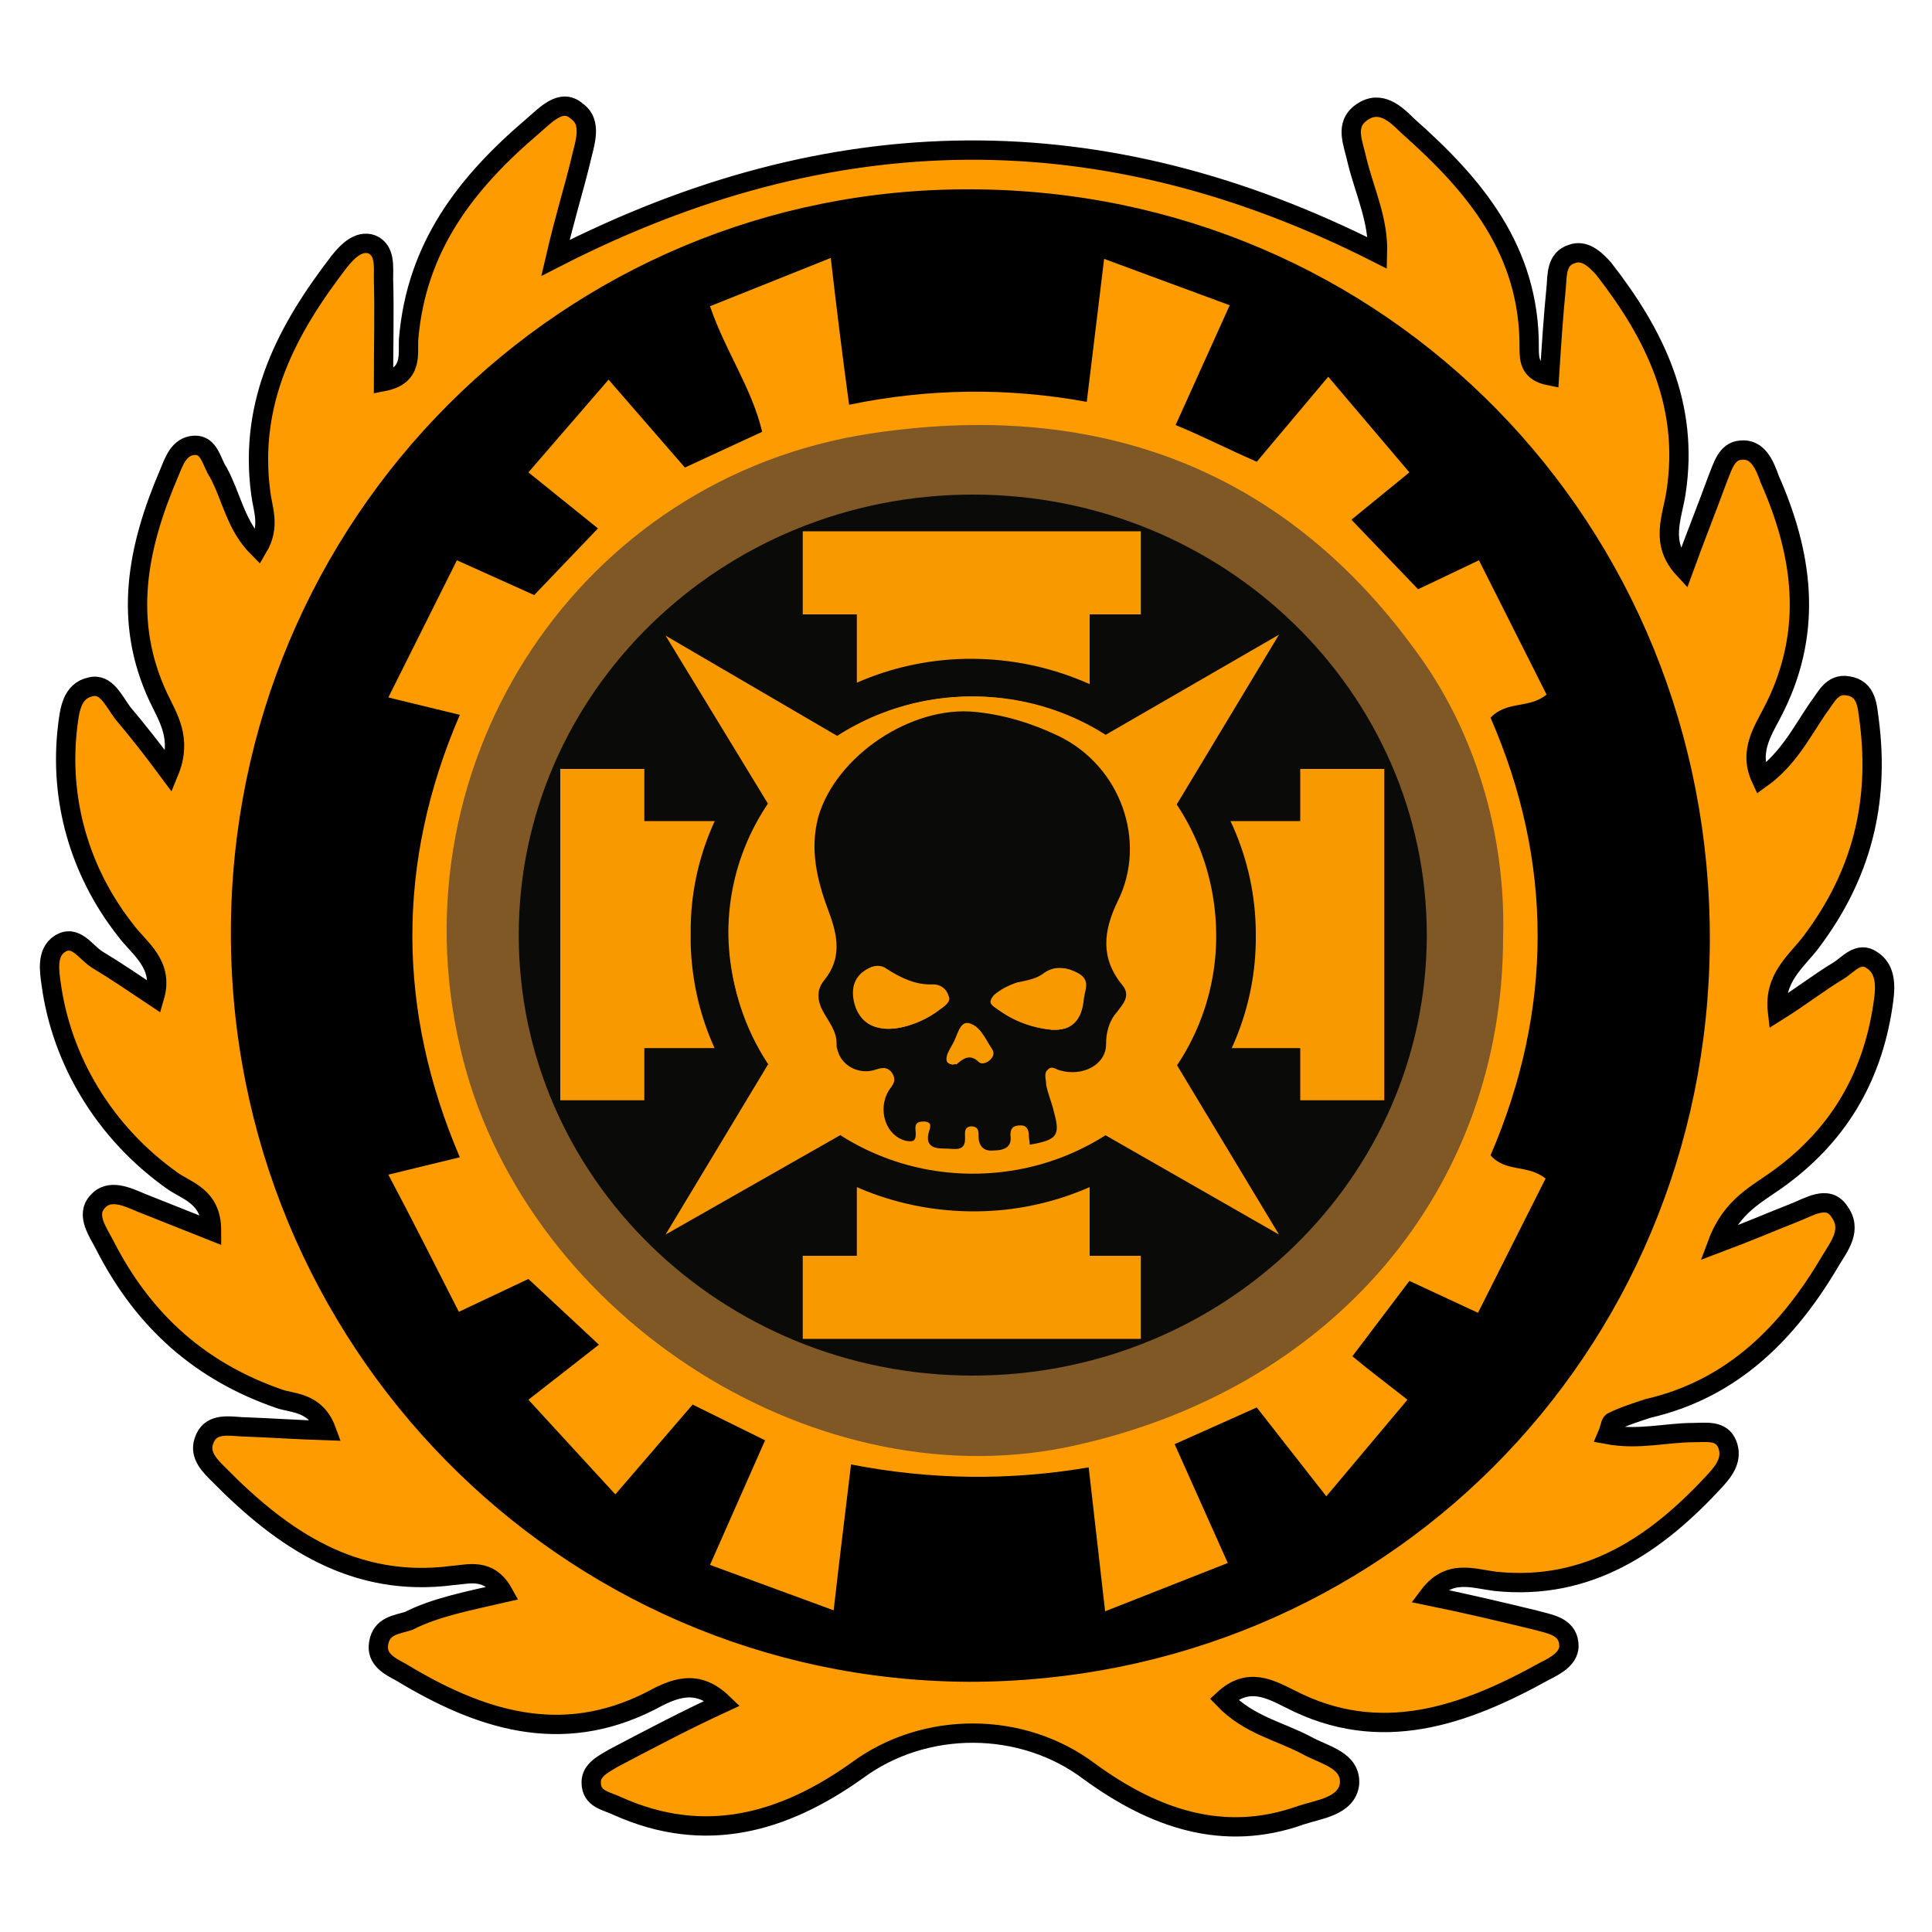
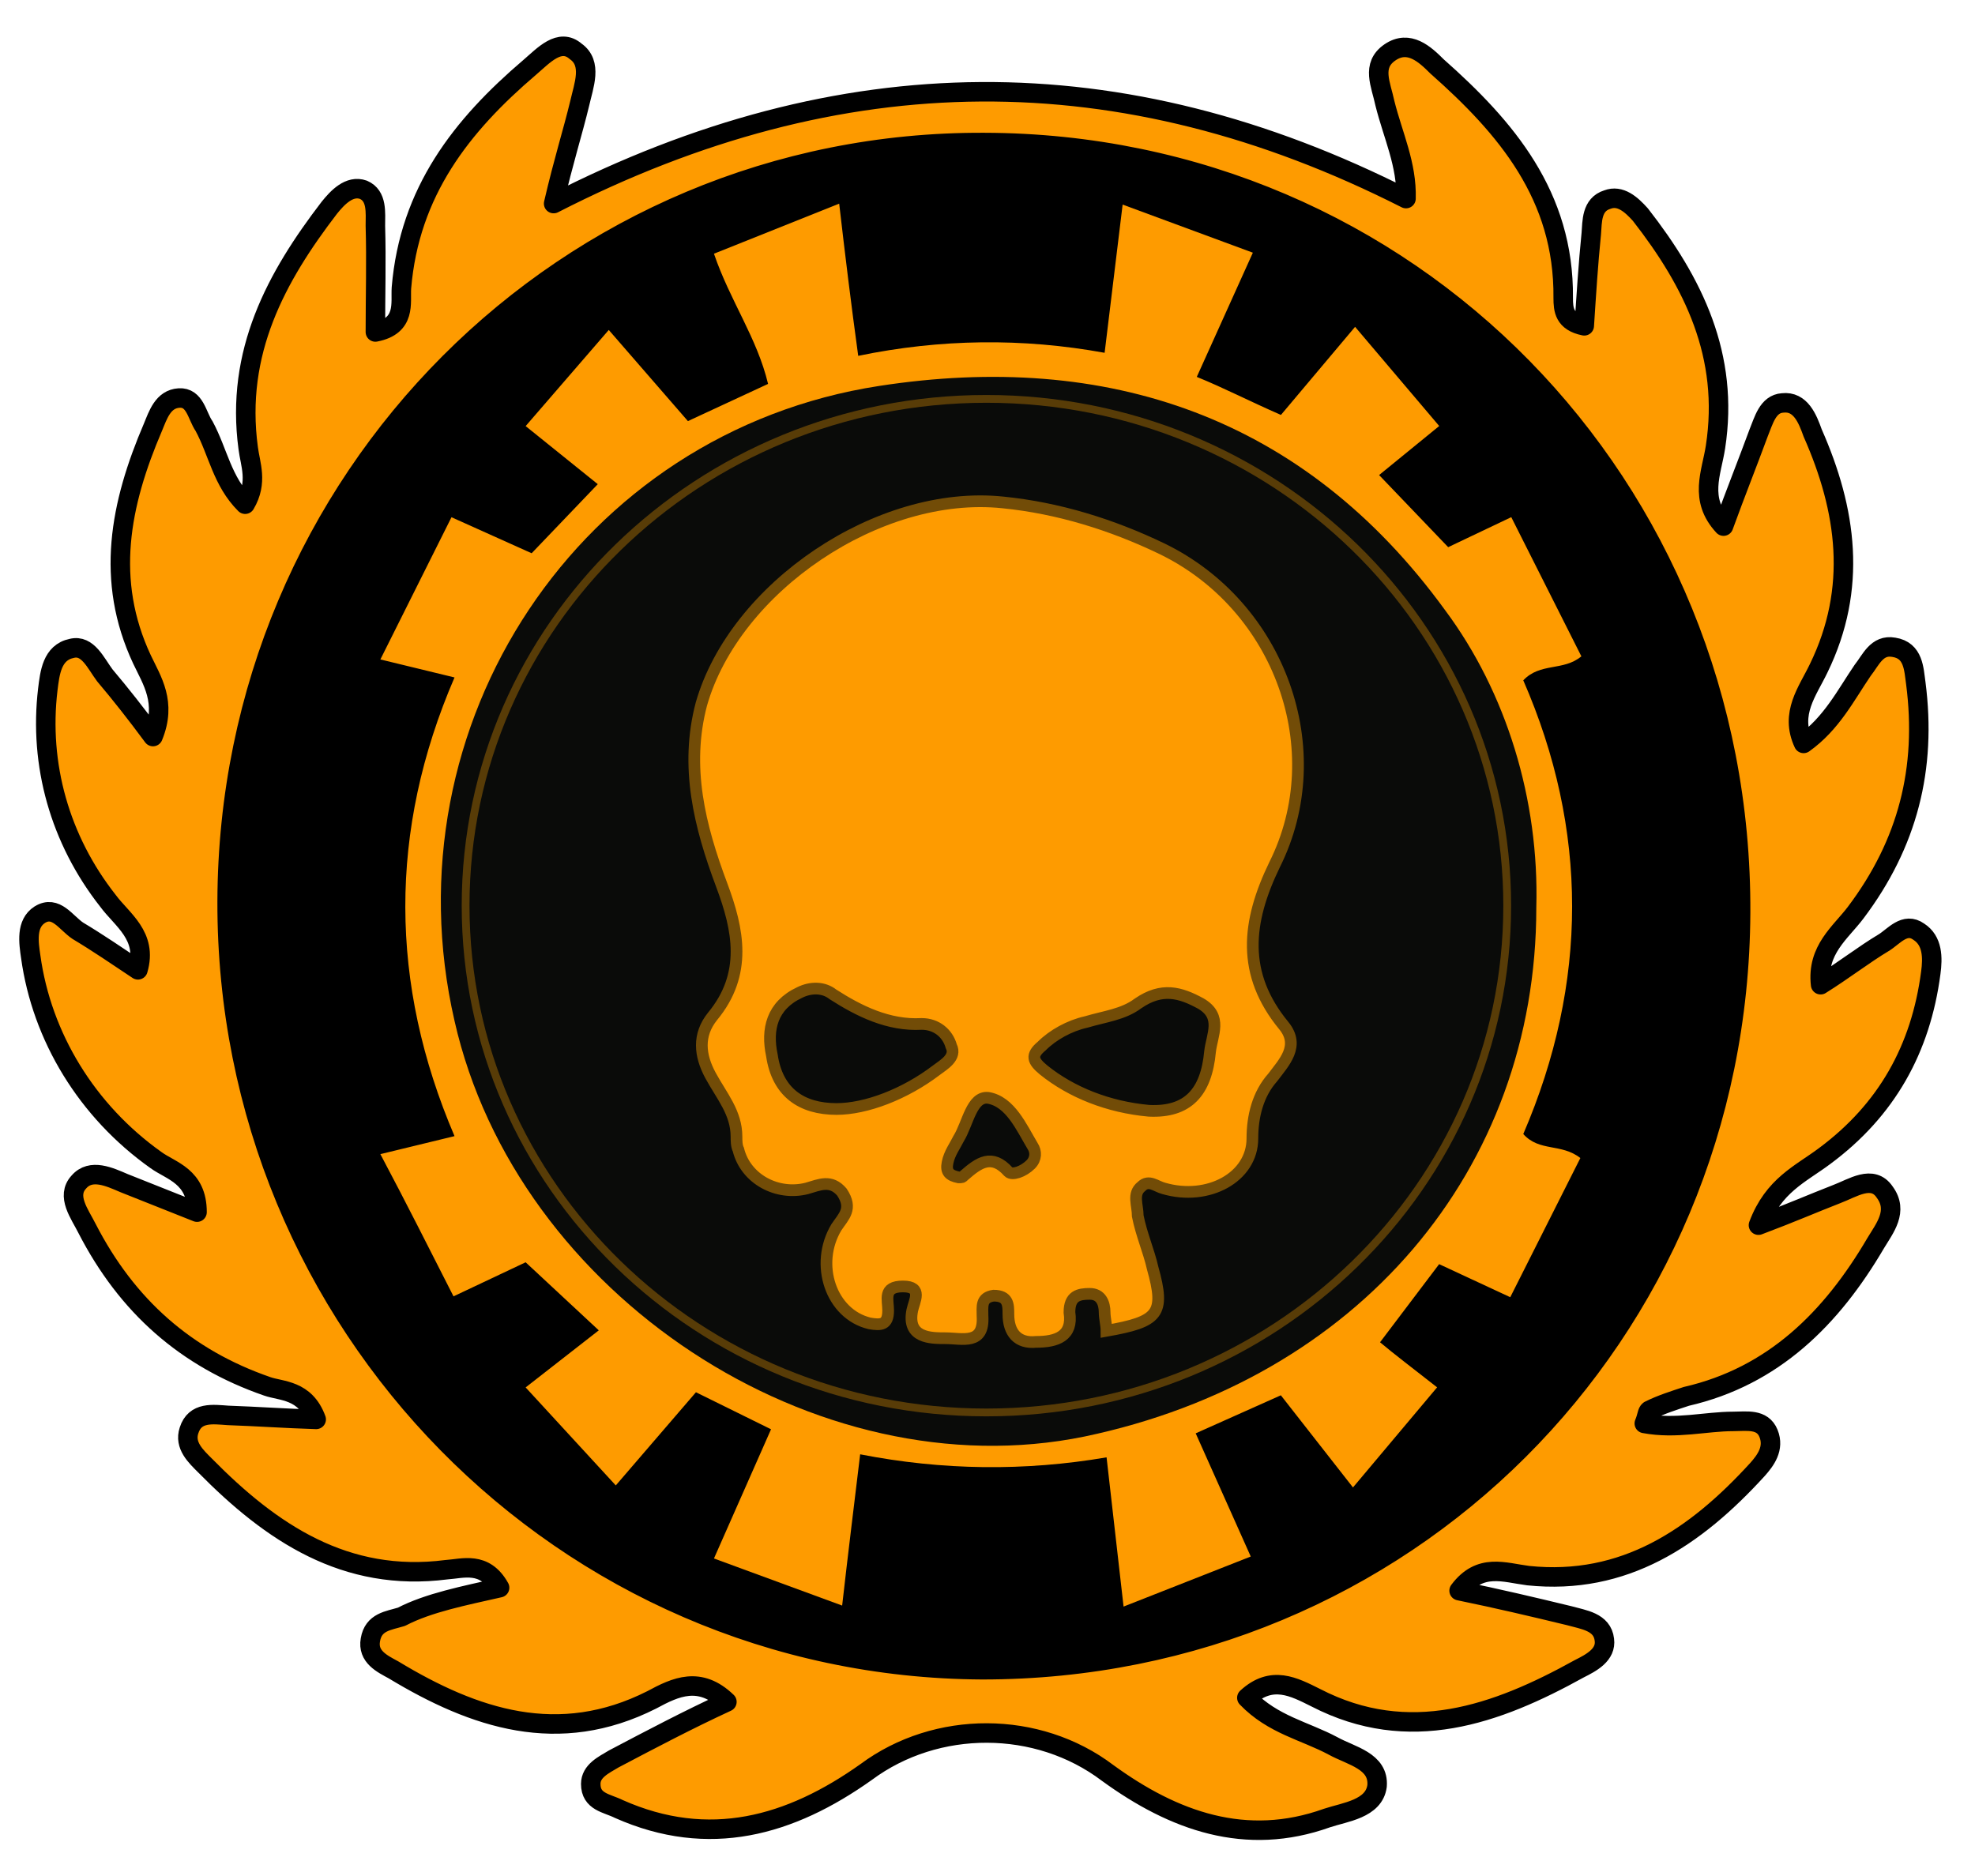
- <svg xmlns="http://www.w3.org/2000/svg" version="1.1" id="Слой_1" x="0px" y="0px" viewBox="0 0 200 200" style="enable-background:new 0 0 200 200;" xml:space="preserve">
+ <svg xmlns="http://www.w3.org/2000/svg" version="1.1" id="Слой_1" x="0px" y="0px" viewBox="0 0 2532.8 2405.5" style="enable-background:new 0 0 2532.8 2405.5;" xml:space="preserve">
  <style type="text/css">
- 	.st0{fill:#FE9B00;stroke:#000000;stroke-width:2;stroke-miterlimit:10;}
+ 	.st0{fill:#FE9B00;stroke:#000000;stroke-width:25;stroke-linecap:round;stroke-linejoin:round;stroke-miterlimit:10;}
	.st1{fill:#0A0B09;}
- 	.st2{opacity:0.75;fill:none;stroke:#A57130;stroke-width:10;stroke-miterlimit:10;enable-background:new    ;}
+ 	.st2{opacity:0.75;fill:none;stroke:#724C07;stroke-width:10;stroke-miterlimit:10;enable-background:new    ;}
	.st3{fill:#FE9B00;}
- 	.st4{fill:#F99900;}
+ 	.st4{fill:#FE9B00;stroke:#724C07;stroke-width:15;stroke-miterlimit:10;}
</style>
-   <ellipse cx="101.7" cy="96.9" rx="77.5" ry="77.5" />
-   <path class="st0" d="M52.1,164.9c-1.5-2.7-3.7-1.9-5.3-1.8c-10.1,1.3-17.5-3.7-24.1-10.4c-0.9-0.9-2.1-2-1.6-3.5  c0.6-1.9,2.4-1.6,3.9-1.5c2.9,0.1,5.7,0.3,8.8,0.4c-1.1-3-3.5-2.8-4.9-3.3c-8.1-2.8-14-8-18-15.8c-0.7-1.4-2.1-3.2-0.8-4.6  c1.2-1.4,3.1-0.5,4.5,0.1l7.3,2.9c0-3.6-2.6-4.1-4.1-5.2c-6.9-4.9-11.4-12.3-12.5-20.3c-0.2-1.4-0.5-3.3,0.9-4.2  c1.6-1,2.6,0.8,3.8,1.6c2,1.2,3.9,2.5,6,3.9c1-3.4-1.6-5-3-6.9c-4.8-6.1-6.9-13.6-6-21.1c0.2-1.6,0.4-3.7,2.4-4.1  c1.6-0.4,2.4,1.5,3.3,2.7c1.6,1.9,3.1,3.8,4.8,6.1c1.4-3.4-0.1-5.6-1.1-7.7c-3.7-7.9-2.2-15.5,1.1-23.2c0.5-1.2,1-2.8,2.6-2.9  c1.6-0.1,1.8,1.8,2.5,2.8c1.4,2.6,1.8,5.5,4.1,7.8c1.3-2.2,0.5-4,0.3-5.6c-1.3-9.6,2.8-17.1,8.1-24c0.8-1,2-2.3,3.4-1.8  c1.4,0.6,1.2,2.3,1.2,3.6c0.1,3.5,0,6.9,0,10.6c3.1-0.6,2.5-2.9,2.6-4.4c0.8-9.6,6-16.2,12.8-22c1.4-1.2,3-3,4.6-1.6  c1.7,1.2,0.8,3.4,0.4,5.2c-0.7,2.9-1.6,5.7-2.6,10c28.7-14.7,56.7-14.9,85.1-0.5c0.1-3.4-1.3-6.3-2.1-9.5c-0.4-1.9-1.4-3.8,0.5-5.1  s3.5,0.2,4.7,1.4c6.9,6.1,12.7,12.9,12.6,23.1c0,1.2,0.1,2.4,2.1,2.8c0.2-3.1,0.4-6.2,0.7-9.2c0.1-1.2,0-2.9,1.6-3.4  c1.3-0.5,2.4,0.5,3.3,1.5c5.3,6.8,8.9,14.1,7.5,23.2c-0.4,2.6-1.7,5.2,0.8,7.9c1.2-3.3,2.4-6.3,3.5-9.3c0.5-1.2,0.9-2.9,2.4-3  c1.8-0.2,2.5,1.6,3,3c3.4,7.7,4.5,15.5,0.6,23.5c-1.1,2.3-2.9,4.5-1.5,7.5c2.8-2,4.2-4.8,5.9-7.3c0.8-1,1.4-2.6,3.1-2.3  c2,0.3,2,2.2,2.2,3.6c1.1,8.5-0.8,16-6,22.9c-1.5,2-3.9,3.7-3.5,7.2c2.4-1.5,4.3-3,6.3-4.2c1-0.6,2.1-2.1,3.5-1.1  c1.4,0.9,1.4,2.6,1.2,4.1c-1,7.6-4.4,13.7-10.6,18.3c-2.4,1.8-5.1,2.9-6.6,6.9c3.2-1.2,5.5-2.2,7.8-3.1c1.6-0.6,3.6-2,4.8-0.2  c1.4,1.9,0,3.6-0.9,5.1c-4.4,7.5-10.2,13.3-18.9,15.3c-1.2,0.4-2.5,0.8-3.7,1.4c-0.2,0.1-0.2,0.6-0.5,1.3c3.2,0.6,6.1-0.2,8.9-0.2  c1.3,0,2.9-0.3,3.5,1.2s-0.3,2.7-1.1,3.6c-6.2,6.8-13.3,11.6-22.9,10.6c-2.4-0.3-4.8-1.3-6.9,1.5c3.9,0.8,7.3,1.6,11,2.5  c1.4,0.4,3.3,0.6,3.5,2.4c0.2,1.5-1.3,2.3-2.5,2.9c-8.3,4.6-17,7.7-26.3,2.9c-2.2-1.1-4.4-2.3-6.9,0c2.6,2.7,5.8,3.3,8.6,4.8  c1.8,1,4.6,1.5,4.4,4c-0.3,2.3-3.2,2.6-5,3.2c-8.1,2.9-15.3,0.3-21.9-4.5c-7-5.3-17.1-5.3-24.1-0.1C81.1,188.7,73,191,64,187  c-1.2-0.6-2.8-0.7-2.8-2.5c0-1.3,1.3-1.9,2.3-2.5c3.8-2,7.4-3.9,11.3-5.7c-2.7-2.6-5.1-1.5-7.5-0.2c-9.3,4.7-17.7,1.9-25.8-3  c-1.1-0.6-2.6-1.3-2.3-3c0.3-1.8,1.8-1.9,3.1-2.3C45,166.4,48.6,165.7,52.1,164.9z M176,97.5c0.2-42.7-33.1-76.8-75.5-76.9  C58.8,20.4,25,54.2,24.9,96.4s33.6,76.5,75.4,76.7C142.4,173.1,175.8,139.8,176,97.5z" />
-   <ellipse class="st1" cx="100.7" cy="96.8" rx="55.6" ry="54.4" />
-   <ellipse class="st2" cx="100.7" cy="96.8" rx="52" ry="50.6" />
-   <path class="st3" d="M54.7,144.9l7.3-5.7l-7.3-6.8l-7.2,3.4c-2.4-4.7-4.7-9.3-7.3-14.2l7.4-1.8c-6.5-15.2-6.6-30.5,0-45.8l-7.4-1.8  L47.3,58l8,3.6l6.6-6.9l-7.2-5.8l8.3-9.6l7.9,9.1l8-3.7c-1.1-4.6-3.8-8.3-5.4-13l12.5-5c0.6,5.2,1.2,10.1,1.9,15.2  c8.2-1.7,16.4-1.8,24.6-0.3l1.8-14.8l13,4.8L121.7,44c2.7,1.1,5.2,2.4,8.4,3.8l7.4-8.8l8.4,9.9l-6,4.9l6.9,7.2l6.3-3l7,13.9  c-1.8,1.5-4.1,0.6-5.8,2.4c6.5,14.9,6.5,30.2,0,45.3c1.6,1.8,3.8,0.9,5.7,2.4l-7,13.9l-7.1-3.3l-5.9,7.8c1.3,1.1,3.4,2.7,5.7,4.5  l-8.4,10l-7.2-9.2l-8.5,3.8l5.5,12.3l-12.7,5l-1.7-14.9c-8.2,1.4-16.4,1.3-24.6-0.3c-0.6,5-1.2,9.8-1.8,15.1L73.5,162l5.7-12.9  l-7.5-3.7l-8,9.3L54.7,144.9z M155.6,97c0.3-10.8-3-21.5-9.1-29.7C132.4,47.9,112.7,41.4,90,44.9c-29.9,4.6-49.2,33.8-42.4,63.4  c6.2,27.4,36.1,47,62.9,41.5C137.8,144.1,155.6,123.2,155.6,97L155.6,97z" />
-   <rect x="88.7" y="122.5" class="st4" width="24.1" height="8.6" />
-   <rect x="83.1" y="130" class="st4" width="35" height="8.6" />
-   <rect x="65.7" y="85" class="st4" width="8.7" height="23.5" />
-   <rect x="58" y="79.6" class="st4" width="8.7" height="34.3" />
-   <rect x="126.9" y="85" class="st4" width="8.7" height="23.5" />
-   <rect x="134.6" y="79.6" class="st4" width="8.7" height="34.3" />
-   <rect x="88.7" y="62.5" class="st4" width="24.1" height="8.6" />
-   <rect x="83.1" y="55" class="st4" width="35" height="8.6" />
-   <ellipse class="st4" cx="100.7" cy="96.8" rx="27.6" ry="27" />
-   <path class="st1" d="M130,96.7c0.2,15.7-12.9,28.6-29,28.7c-16,0.1-29.1-12.1-29.5-27.7v-1.2c-0.1-15.6,13.2-28.4,29.2-28.3  S130,81,130,96.7z M125.6,96.6c0-13.5-11.2-24.5-25-24.5S75.5,82.9,75.4,96.4c0,13.5,11.2,24.5,25,24.5l0,0  C114.3,120.9,125.5,110,125.6,96.6L125.6,96.6z" />
-   <path class="st4" d="M125.9,96.9c0,13.6-11.3,24.6-25.2,24.6s-25.2-11.1-25.2-24.7s11.3-24.7,25.2-24.7l0,0  C114.7,72.1,125.9,83.1,125.9,96.9z M106.8,119c2.8-0.5,3.1-1,2.6-3.6c-0.2-1-0.6-1.9-0.8-2.8c-0.2-0.5-0.4-1,0.2-1.6  c0.5-0.4,0.8,0,1.2,0.1c2.4,0.7,4.8-0.6,4.8-2.7c0-1.2,0.4-2.4,1.1-3.3c0.5-0.7,1.5-1.6,0.6-2.8c-2.2-2.8-2-5.7-0.5-8.8  c3.1-6.3,0.2-14.2-6.1-17.3c-2.8-1.3-5.7-2.2-8.6-2.5c-6.7-0.7-14.6,4.6-16.4,11c-0.9,3.5-0.2,6.7,1.1,10c0.8,2.4,1.5,4.8-0.5,7.1  c-0.8,1-0.6,2.1-0.1,3.3c0.5,1,1.3,2.1,1.4,3.3c0,1.6,1.5,3.1,3.1,3l0,0c0.2,0,0.5,0,0.8-0.1c0.7-0.1,1.4-0.6,1.9,0.2  c0.5,0.8,0.1,1.3-0.3,1.9c-1.3,1.9-0.2,4.8,1.8,5.2c0.6,0.1,1.1,0.1,1-0.7c0-0.5-0.2-1.3,0.8-1.3c1.1,0,0.6,0.8,0.5,1.3  c-0.2,1.5,0.8,1.5,1.8,1.5c0.9,0,2.1,0.4,2-1.2c0-0.5-0.1-1,0.6-1.1c0.8-0.1,0.8,0.4,0.8,1c0,1,0.5,1.6,1.5,1.5  c1.1-0.1,1.9-0.3,1.8-1.6c-0.1-0.8,0.5-0.9,1.1-1c0.7,0,0.8,0.4,0.8,1C106.7,118.4,106.7,118.7,106.8,119L106.8,119z" />
-   <path class="st1" d="M106.6,118.5c0-0.3-0.1-0.7-0.1-1c0-0.5-0.2-1-0.8-1c-0.6,0-1.1,0.1-1.1,1c0.2,1.3-0.7,1.6-1.8,1.6  c-1,0.1-1.5-0.5-1.5-1.5c0-0.5,0-1-0.8-1c-0.7,0.1-0.6,0.6-0.6,1.1c0.1,1.6-1.1,1.2-2,1.2c-0.8,0-2.1,0-1.8-1.5  c0.1-0.5,0.6-1.3-0.5-1.3s-0.8,0.7-0.8,1.3c0,0.8-0.4,0.8-1,0.7c-2.1-0.5-3-3.2-1.8-5.2c0.4-0.6,0.9-1,0.3-1.9  c-0.6-0.7-1.2-0.4-1.9-0.2c-1.6,0.4-3.3-0.5-3.7-2.1c-0.1-0.2-0.1-0.5-0.1-0.7c0-1.3-0.8-2.2-1.4-3.3c-0.6-1.1-0.7-2.2,0.1-3.2  c1.9-2.3,1.4-4.7,0.5-7.1c-1.2-3.2-2-6.4-1.1-9.8c1.8-6.3,9.6-11.6,16.3-10.9c3,0.3,5.9,1.2,8.6,2.5c6.4,3.1,9.2,10.9,6.1,17.1  c-1.5,3.1-1.8,5.9,0.5,8.7c0.9,1.1,0,2-0.6,2.8c-0.8,0.9-1.1,2.1-1.1,3.3c0,2.1-2.4,3.4-4.8,2.7c-0.4-0.1-0.8-0.5-1.2-0.1  c-0.5,0.4-0.2,1-0.2,1.6c0.2,1,0.6,1.9,0.8,2.8C109.8,117.6,109.4,118,106.6,118.5z M108.9,106.6c2.1,0.1,3.1-1,3.3-3.2  c0.1-0.9,0.7-1.9-0.5-2.6c-1.1-0.6-2.1-0.9-3.4,0c-0.8,0.6-1.8,0.7-2.8,1c-0.9,0.2-1.8,0.7-2.4,1.3c-0.6,0.5-0.5,0.8,0.1,1.3  C104.7,105.6,106.7,106.4,108.9,106.6L108.9,106.6z M92,106.5c1.6,0,3.7-0.8,5.4-2.1c0.4-0.3,1.1-0.7,0.8-1.3  c-0.2-0.7-0.8-1.2-1.6-1.2c-1.8,0.1-3.4-0.7-4.8-1.6c-0.5-0.4-1.2-0.4-1.8-0.1c-1.5,0.7-1.8,2-1.5,3.4  C88.8,105.6,90.1,106.5,92,106.5L92,106.5z M98.6,110.2c0.2,0,0.2,0,0.3-0.1c0.8-0.7,1.5-1.2,2.4-0.2c0.2,0.2,0.8,0,1.2-0.4  c0.3-0.3,0.3-0.7,0.1-1c-0.6-1-1.2-2.4-2.4-2.6c-0.9-0.1-1.1,1.4-1.6,2.2c-0.2,0.4-0.5,0.8-0.6,1.3S98.1,110.1,98.6,110.2  L98.6,110.2z" />
-   <path class="st4" d="M108.9,106.6c-2.1-0.2-4.1-1-5.9-2.3c-0.6-0.4-0.6-0.7-0.1-1.3c0.7-0.6,1.5-1,2.4-1.3c1-0.2,2.1-0.4,2.8-1  c1.2-0.8,2.3-0.5,3.4,0c1.3,0.7,0.6,1.7,0.5,2.6C112,105.6,111,106.7,108.9,106.6z" />
-   <path class="st4" d="M92,106.5c-1.9,0-3.2-1-3.6-2.8c-0.3-1.4,0-2.7,1.5-3.4c0.5-0.4,1.3-0.3,1.8,0.1c1.5,1,3,1.6,4.8,1.6  c0.8,0,1.5,0.4,1.6,1.2c0.2,0.7-0.4,1-0.8,1.3C95.8,105.7,93.6,106.5,92,106.5z" />
-   <path class="st4" d="M98.6,110.2c-0.5-0.1-0.7-0.3-0.5-0.7c0.2-0.4,0.4-0.9,0.6-1.3c0.5-0.7,0.6-2.4,1.6-2.2  c1.1,0.2,1.7,1.6,2.4,2.6c0.2,0.3,0.2,0.7-0.1,1c-0.3,0.4-0.9,0.6-1.2,0.4c-1-1-1.7-0.4-2.4,0.2C98.8,110.1,98.8,110.1,98.6,110.2z" />
-   <polygon class="st4" points="82.8,114.2 79.5,110.2 68.9,127.8 87,117.5 " />
-   <polygon class="st4" points="118.5,114.2 121.8,110.2 132.4,127.8 114.4,117.5 " />
-   <polygon class="st4" points="118.5,79.3 114.4,76.1 132.4,65.7 121.8,83.3 " />
-   <polygon class="st4" points="82.8,79.4 86.7,76.2 68.9,65.8 79.5,83.2 " />
-   <polygon class="st4" points="86.6,76.2 86.8,76.3 86.5,76.4 86.4,76.3 " />
-   <polygon class="st4" points="79.5,83.1 84.6,81.4 86.8,76.2 81.1,78.1 " />
-   <polygon class="st4" points="79.5,110.2 80.5,116.7 87,117.5 84.3,110 " />
-   <polygon class="st4" points="114.4,117.5 119.8,116.1 121.8,110.2 117.6,110.2 " />
-   <polygon class="st4" points="121.8,83.3 116.2,80.8 114.4,76.1 120.2,77.1 " />
+   <ellipse cx="1277.8" cy="1162.9" rx="995.5" ry="995.5" />
+   <path class="st0" d="M640.7,2036.4c-19.3-34.7-47.5-24.4-68.1-23.1c-129.7,16.7-224.8-47.5-309.6-133.6c-11.6-11.6-27-25.7-20.6-45  c7.7-24.4,30.8-20.6,50.1-19.3c37.3,1.3,73.2,3.9,113,5.1c-14.1-38.5-45-36-62.9-42.4c-104-36-179.8-102.8-231.2-202.9  c-9-18-27-41.1-10.3-59.1c15.4-18,39.8-6.4,57.8,1.3l93.8,37.3c0-46.2-33.4-52.7-52.7-66.8c-88.6-62.9-146.4-158-160.6-260.8  c-2.6-18-6.4-42.4,11.6-53.9c20.6-12.8,33.4,10.3,48.8,20.6c25.7,15.4,50.1,32.1,77.1,50.1c12.8-43.7-20.6-64.2-38.5-88.6  c-61.7-78.4-88.6-174.7-77.1-271c2.6-20.6,5.1-47.5,30.8-52.7c20.6-5.1,30.8,19.3,42.4,34.7c20.6,24.4,39.8,48.8,61.7,78.4  c18-43.7-1.3-71.9-14.1-98.9c-47.5-101.5-28.3-199.1,14.1-298c6.4-15.4,12.8-36,33.4-37.3s23.1,23.1,32.1,36  c18,33.4,23.1,70.6,52.7,100.2c16.7-28.3,6.4-51.4,3.9-71.9c-16.7-123.3,36-219.6,104-308.3c10.3-12.8,25.7-29.5,43.7-23.1  c18,7.7,15.4,29.5,15.4,46.2c1.3,45,0,88.6,0,136.2c39.8-7.7,32.1-37.3,33.4-56.5C525.1,245.8,591.9,161,679.2,86.5  c18-15.4,38.5-38.5,59.1-20.6c21.8,15.4,10.3,43.7,5.1,66.8c-9,37.3-20.6,73.2-33.4,128.4c368.6-188.8,728.3-191.4,1093.1-6.4  c1.3-43.7-16.7-80.9-27-122c-5.1-24.4-18-48.8,6.4-65.5s45,2.6,60.4,18c88.6,78.4,163.1,165.7,161.8,296.7c0,15.4,1.3,30.8,27,36  c2.6-39.8,5.1-79.6,9-118.2c1.3-15.4,0-37.3,20.6-43.7c16.7-6.4,30.8,6.4,42.4,19.3c68.1,87.3,114.3,181.1,96.3,298  c-5.1,33.4-21.8,66.8,10.3,101.5c15.4-42.4,30.8-80.9,45-119.5c6.4-15.4,11.6-37.3,30.8-38.5c23.1-2.6,32.1,20.6,38.5,38.5  c43.7,98.9,57.8,199.1,7.7,301.9c-14.1,29.5-37.3,57.8-19.3,96.3c36-25.7,53.9-61.7,75.8-93.8c10.3-12.8,18-33.4,39.8-29.5  c25.7,3.9,25.7,28.3,28.3,46.2c14.1,109.2-10.3,205.5-77.1,294.1c-19.3,25.7-50.1,47.5-45,92.5c30.8-19.3,55.2-38.5,80.9-53.9  c12.8-7.7,27-27,45-14.1c18,11.6,18,33.4,15.4,52.7c-12.8,97.6-56.5,176-136.2,235.1c-30.8,23.1-65.5,37.3-84.8,88.6  c41.1-15.4,70.6-28.3,100.2-39.8c20.6-7.7,46.2-25.7,61.7-2.6c18,24.4,0,46.2-11.6,65.5c-56.5,96.3-131,170.8-242.8,196.5  c-15.4,5.1-32.1,10.3-47.5,18c-2.6,1.3-2.6,7.7-6.4,16.7c41.1,7.7,78.4-2.6,114.3-2.6c16.7,0,37.2-3.9,45,15.4s-3.9,34.7-14.1,46.2  c-79.6,87.3-170.8,149-294.1,136.2c-30.8-3.9-61.7-16.7-88.6,19.3c50.1,10.3,93.8,20.6,141.3,32.1c18,5.1,42.4,7.7,45,30.8  c2.6,19.3-16.7,29.5-32.1,37.2c-106.6,59.1-218.4,98.9-337.8,37.3c-28.3-14.1-56.5-29.5-88.6,0c33.4,34.7,74.5,42.4,110.5,61.7  c23.1,12.8,59.1,19.3,56.5,51.4c-3.9,29.5-41.1,33.4-64.2,41.1c-104,37.3-196.5,3.9-281.3-57.8c-89.9-68.1-219.6-68.1-309.6-1.3  c-97.6,69.4-201.7,98.9-317.3,47.5c-15.4-7.7-36-9-36-32.1c0-16.7,16.7-24.4,29.5-32.1c48.8-25.7,95.1-50.1,145.1-73.2  c-34.7-33.4-65.5-19.3-96.3-2.6c-119.5,60.4-227.4,24.4-331.4-38.5c-14.1-7.7-33.4-16.7-29.5-38.5c3.9-23.1,23.1-24.4,39.8-29.5  C549.5,2055.6,595.8,2046.6,640.7,2036.4z M2232.2,1170.6c2.6-548.5-425.2-986.5-969.8-987.8c-535.6-2.6-969.8,431.6-971.1,973.6  s431.6,982.6,968.5,985.2C1800.6,2141.7,2229.6,1714,2232.2,1170.6z" />
+   <ellipse class="st1" cx="1265" cy="1161.6" rx="714.2" ry="698.8" />
+   <ellipse class="st2" cx="1265" cy="1161.6" rx="667.9" ry="650" />
+   <path class="st3" d="M674.1,1779.5l93.8-73.2l-93.8-87.3l-92.5,43.7c-30.8-60.4-60.4-119.5-93.8-182.4l95.1-23.1  c-83.5-195.2-84.8-391.8,0-588.3l-95.1-23.1L579,663.4l102.8,46.2l84.8-88.6l-92.5-74.5l106.6-123.3l101.5,116.9L985,492.4  c-14.1-59.1-48.8-106.6-69.4-167l160.6-64.2c7.7,66.8,15.4,129.7,24.4,195.2c105.3-21.8,210.7-23.1,316-3.9l23.1-190.1l167,61.7  l-71.9,159.3c34.7,14.1,66.8,30.8,107.9,48.8l95.1-113l107.9,127.2l-77.1,62.9l88.6,92.5l80.9-38.5l89.9,178.5  c-23.1,19.3-52.7,7.7-74.5,30.8c83.5,191.4,83.5,387.9,0,581.9c20.6,23.1,48.8,11.6,73.2,30.8l-89.9,178.5l-91.2-42.4l-75.8,100.2  c16.7,14.1,43.7,34.7,73.2,57.8l-107.9,128.4l-92.5-118.2l-109.2,48.8l70.6,158l-163.1,64.2l-21.8-191.4  c-105.3,18-210.7,16.7-316-3.9c-7.7,64.2-15.4,125.9-23.1,194l-164.4-60.4l73.2-165.7l-96.3-47.5l-102.8,119.5L674.1,1779.5z   M1970.2,1164.2c3.9-138.7-38.5-276.2-116.9-381.5C1672.2,533.5,1419.1,450,1127.5,495c-384.1,59.1-632,434.2-544.6,814.4  c79.6,351.9,463.7,603.7,807.9,533.1C1741.5,1769.2,1970.2,1500.7,1970.2,1164.2L1970.2,1164.2z" />
+   <path class="st4" d="M1419,1706.9c0-7.1-2.4-16.6-2.4-23.7c0-11.9-4.7-23.7-19-23.7c-14.2,0-26.1,2.4-26.1,23.7  c4.7,30.8-16.6,37.9-42.7,37.9c-23.7,2.4-35.6-11.9-35.6-35.6c0-11.9,0-23.7-19-23.7c-16.6,2.4-14.2,14.2-14.2,26.1  c2.4,37.9-26.1,28.5-47.4,28.5c-19,0-49.8,0-42.7-35.6c2.4-11.9,14.2-30.8-11.9-30.8s-19,16.6-19,30.8c0,19-9.5,19-23.7,16.6  c-49.8-11.9-71.1-75.9-42.7-123.3c9.5-14.2,21.3-23.7,7.1-45.1c-14.2-16.6-28.5-9.5-45.1-4.7c-37.9,9.5-78.3-11.9-87.7-49.8  c-2.4-4.7-2.4-11.9-2.4-16.6c0-30.8-19-52.2-33.2-78.3c-14.2-26.1-16.6-52.2,2.4-75.9c45.1-54.5,33.2-111.5,11.9-168.4  c-28.5-75.9-47.4-151.8-26.1-232.4c42.7-149.4,227.6-275.1,386.5-258.5c71.1,7.1,139.9,28.5,203.9,59.3  c151.8,73.5,218.2,258.5,144.6,405.5c-35.6,73.5-42.7,139.9,11.9,206.3c21.3,26.1,0,47.4-14.2,66.4c-19,21.3-26.1,49.8-26.1,78.3  c0,49.8-56.9,80.6-113.8,64c-9.5-2.4-19-11.9-28.5-2.4c-11.9,9.5-4.7,23.7-4.7,37.9c4.7,23.7,14.2,45.1,19,66.4  C1494.8,1685.6,1485.4,1695.1,1419,1706.9z M1473.5,1424.7c49.8,2.4,73.5-23.7,78.3-75.9c2.4-21.3,16.6-45.1-11.9-61.7  c-26.1-14.2-49.8-21.3-80.6,0c-19,14.2-42.7,16.6-66.4,23.7c-21.3,4.7-42.7,16.6-56.9,30.8c-14.2,11.9-11.9,19,2.4,30.8  C1373.9,1401,1421.3,1420,1473.5,1424.7L1473.5,1424.7z M1072.8,1422.4c37.9,0,87.7-19,128.1-49.8c9.5-7.1,26.1-16.6,19-30.8  c-4.7-16.6-19-28.5-37.9-28.5c-42.7,2.4-80.6-16.6-113.8-37.9c-11.9-9.5-28.5-9.5-42.7-2.4c-35.6,16.6-42.7,47.4-35.6,80.6  C996.9,1401,1027.7,1422.4,1072.8,1422.4L1072.8,1422.4z M1229.3,1510.1c4.7,0,4.7,0,7.1-2.4c19-16.6,35.6-28.5,56.9-4.7  c4.7,4.7,19,0,28.5-9.5c7.1-7.1,7.1-16.6,2.4-23.7c-14.2-23.7-28.5-56.9-56.9-61.7c-21.3-2.4-26.1,33.2-37.9,52.2  c-4.7,9.5-11.9,19-14.2,30.8C1212.7,1503,1217.4,1507.7,1229.3,1510.1L1229.3,1510.1z" />
</svg>
